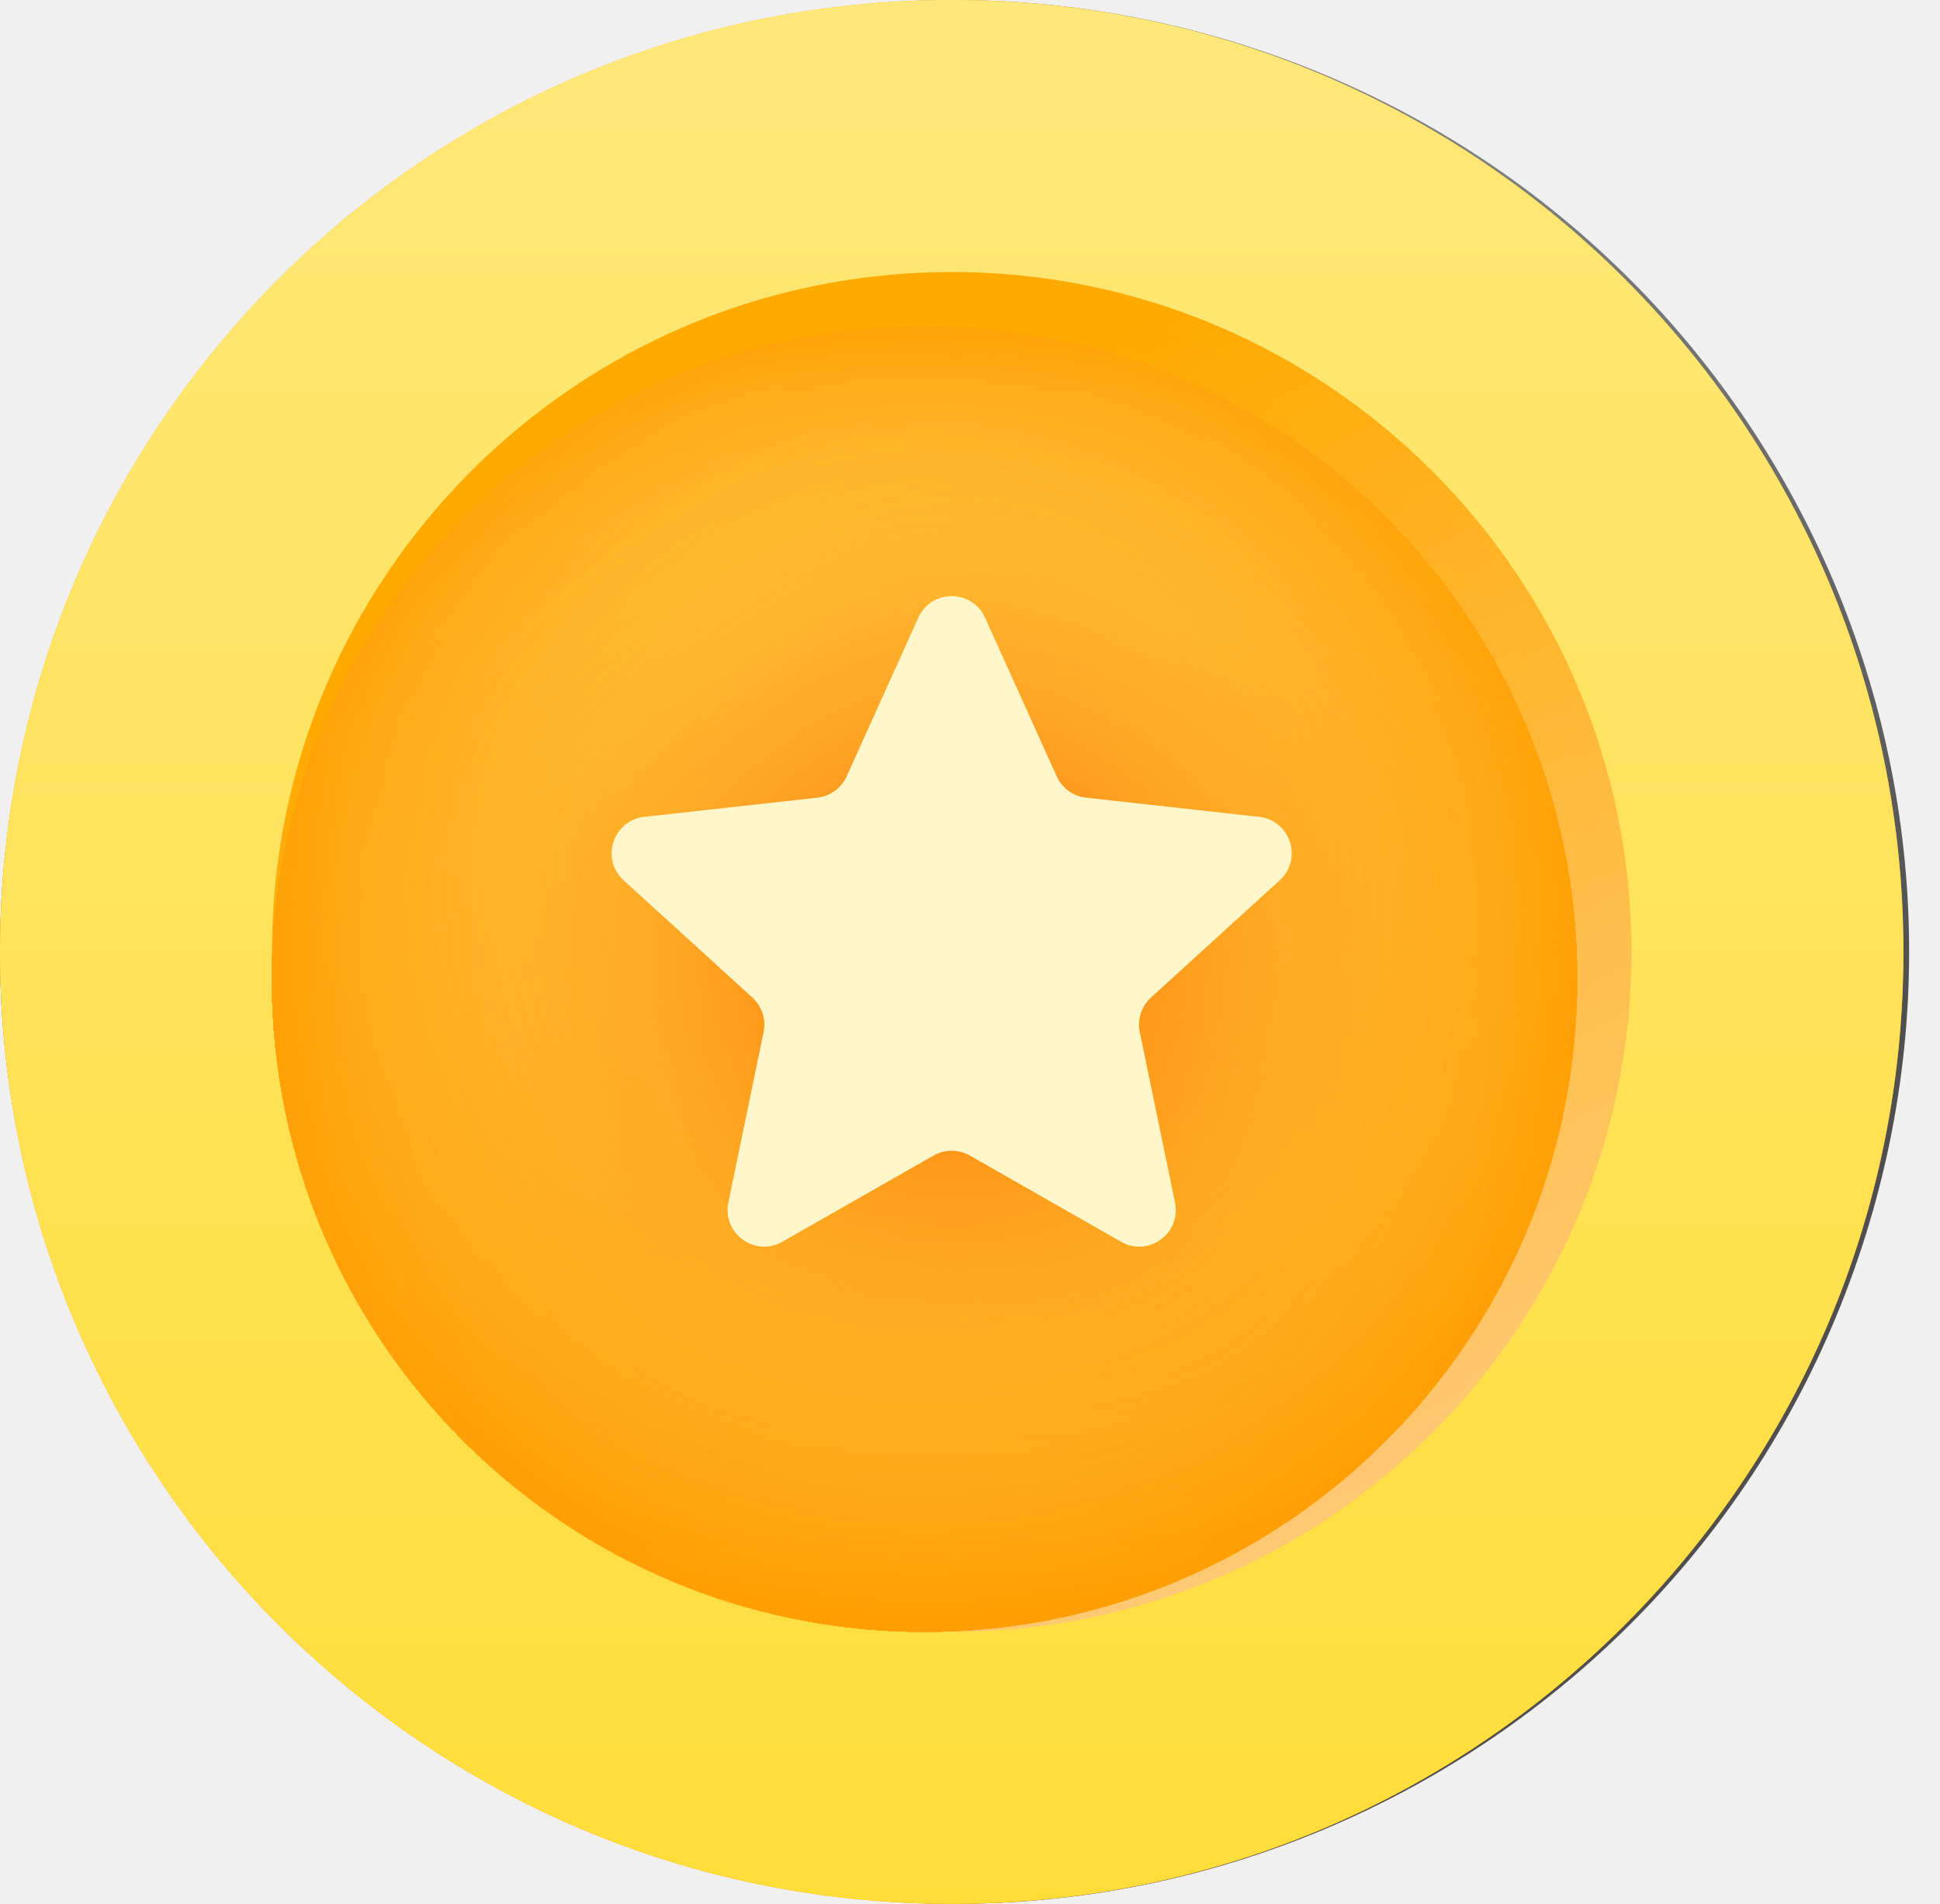
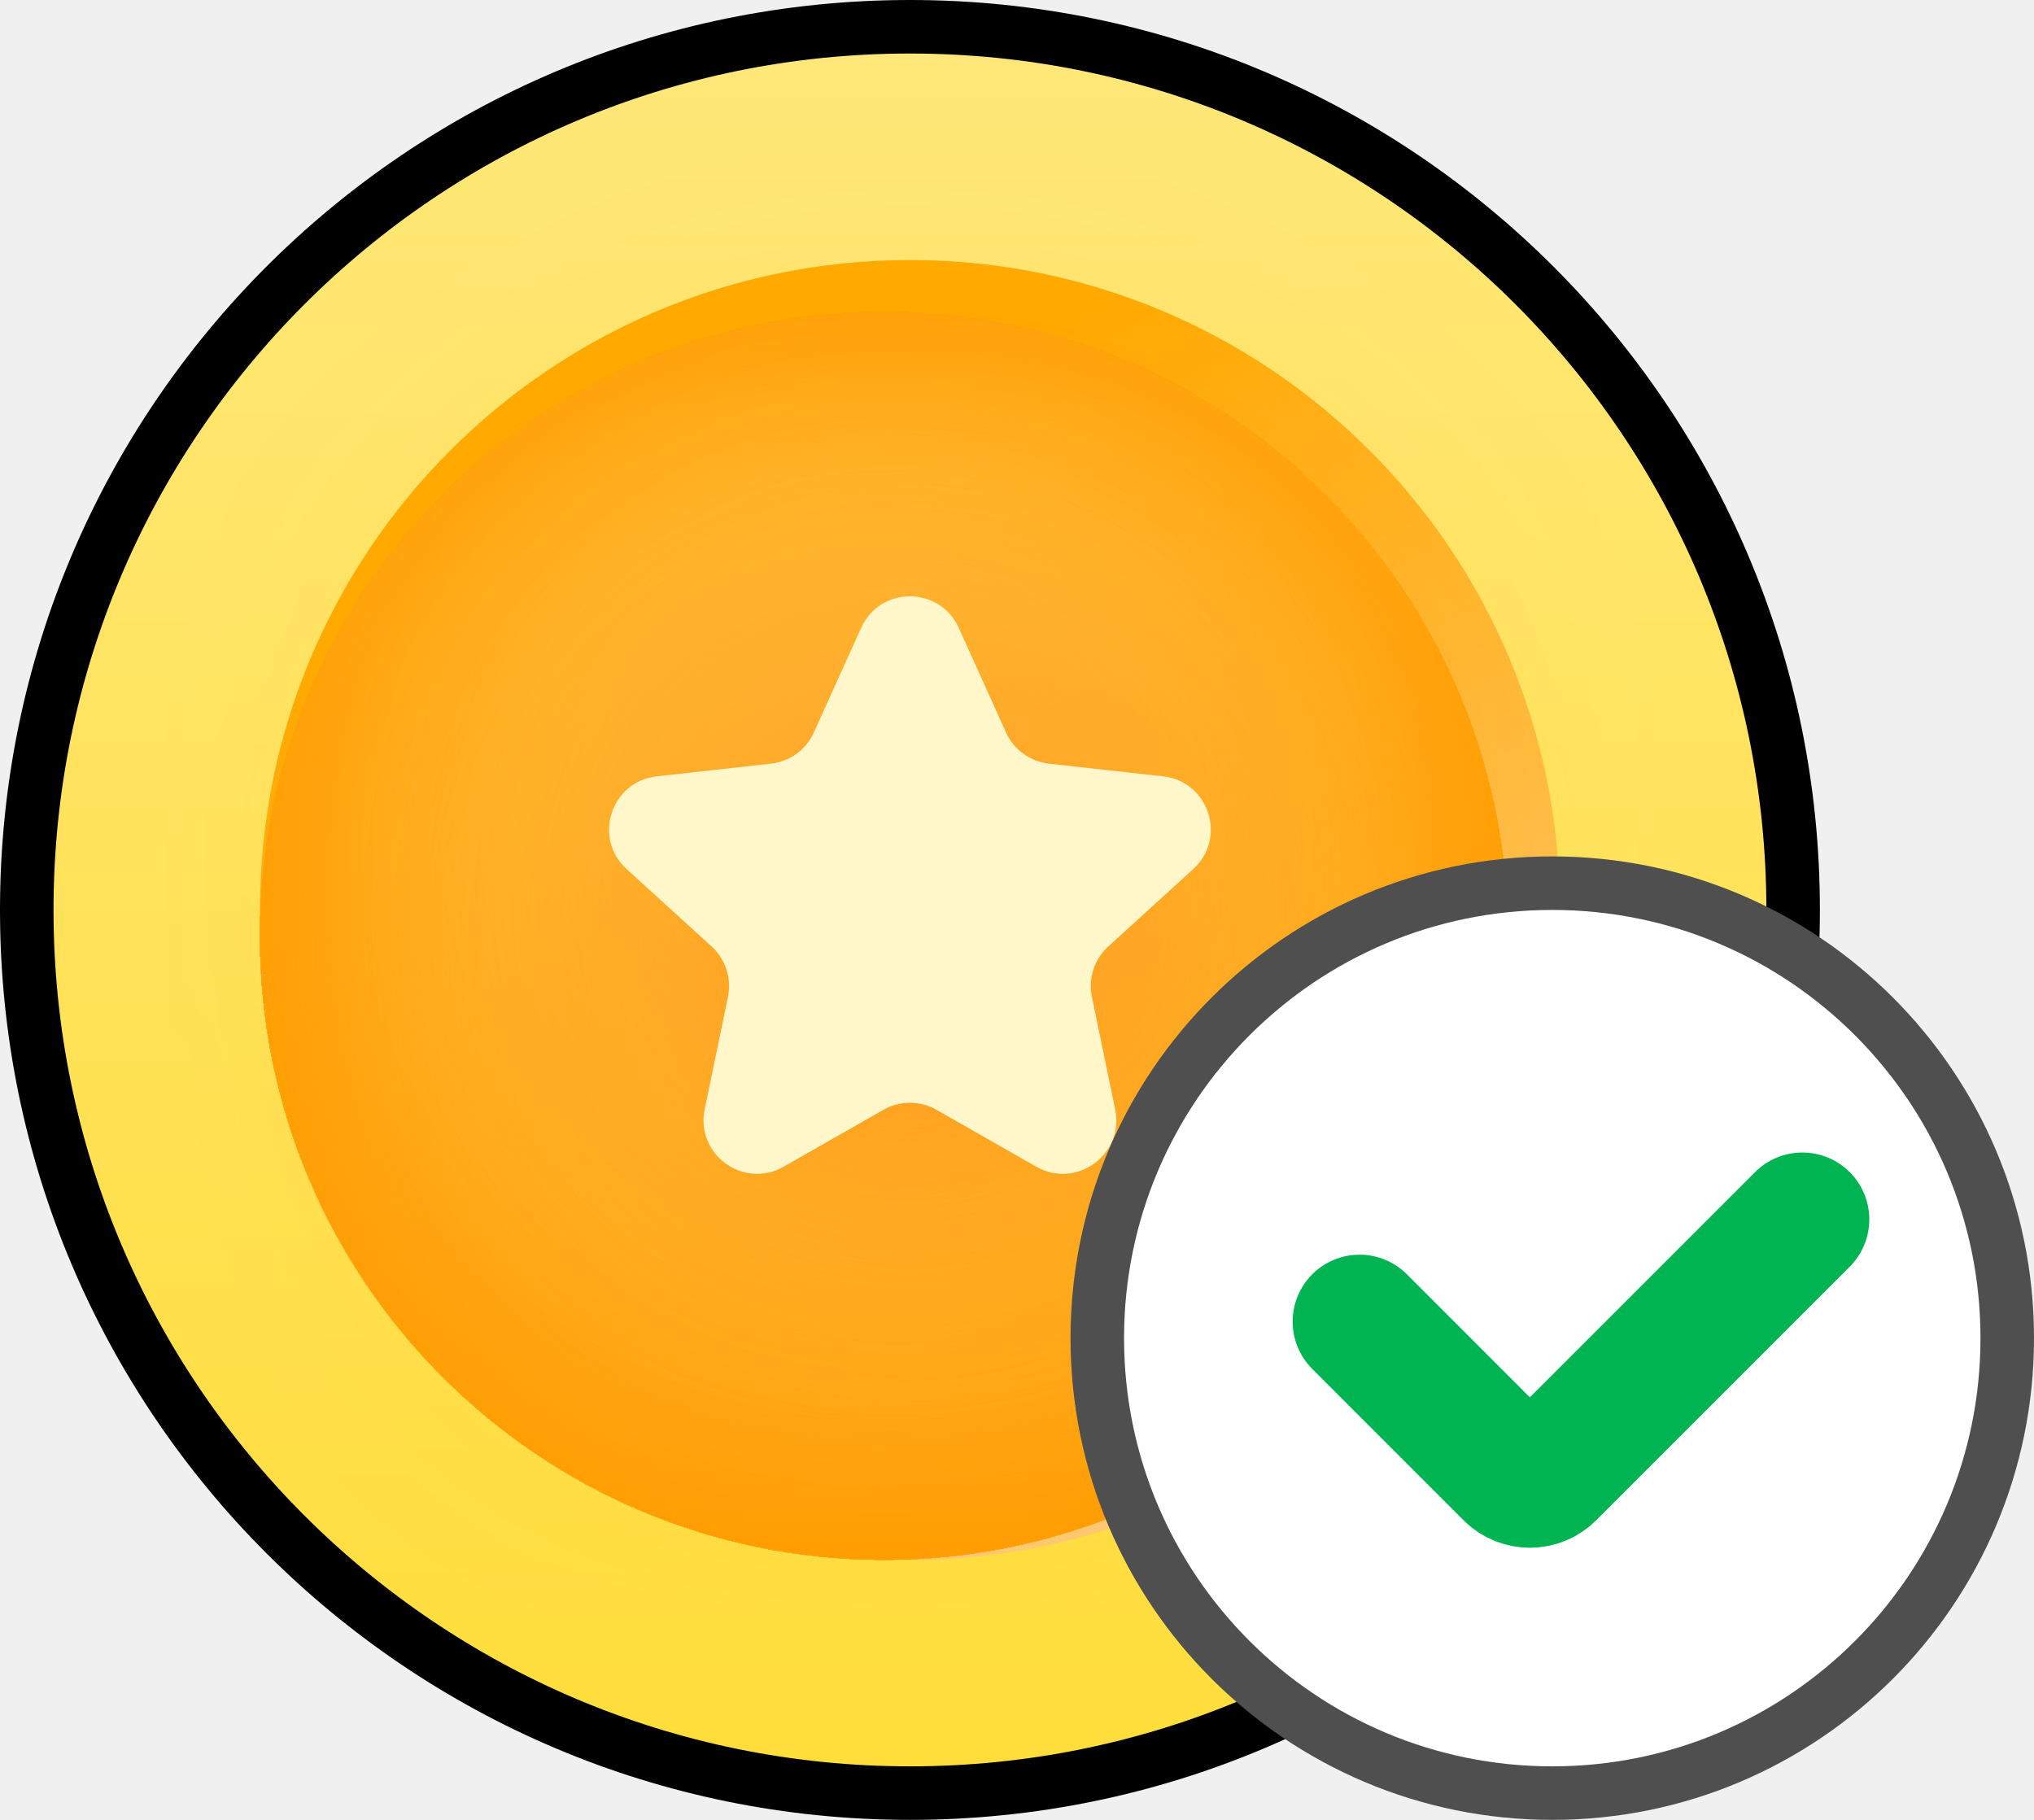
- <svg xmlns="http://www.w3.org/2000/svg" width="53" height="52" viewBox="0 0 53 52" fill="none">
-   <path d="M50.959 33.768C46.656 47.467 32.028 55.095 18.287 50.805C4.546 46.515 -3.105 31.932 1.198 18.232C5.501 4.533 20.128 -3.095 33.869 1.195C47.61 5.485 55.261 20.068 50.959 33.768Z" fill="url(#paint0_linear_5421_1365)" />
-   <path d="M45.903 32.19C42.474 43.106 30.819 49.184 19.871 45.765C8.922 42.347 2.826 30.727 6.254 19.812C9.683 8.896 21.338 2.818 32.286 6.236C43.235 9.654 49.331 21.274 45.903 32.19Z" fill="url(#paint1_linear_5421_1365)" />
-   <path d="M45.777 32.588C42.464 43.137 31.2 49.011 20.619 45.708C10.038 42.404 4.146 31.174 7.459 20.625C10.773 10.075 22.037 4.201 32.618 7.505C43.199 10.808 49.091 22.038 45.777 32.588Z" fill="url(#paint2_linear_5421_1365)" />
-   <path fill-rule="evenodd" clip-rule="evenodd" d="M19.058 16.087C19.214 15.924 19.433 15.832 19.661 15.832H36.554C36.916 15.832 37.104 16.254 36.856 16.511L33.099 20.417C32.943 20.58 32.724 20.672 32.496 20.672H15.603C15.241 20.672 15.053 20.251 15.301 19.993L19.058 16.087ZM19.057 30.608C19.214 30.445 19.432 30.353 19.661 30.353H36.554C36.916 30.353 37.104 30.775 36.856 31.032L33.099 34.938C32.943 35.101 32.724 35.193 32.496 35.193H15.603C15.24 35.193 15.053 34.772 15.301 34.514L19.057 30.608ZM19.661 27.931C19.432 27.931 19.214 27.838 19.057 27.676L15.301 23.77C15.053 23.512 15.24 23.09 15.603 23.09H32.496C32.724 23.09 32.943 23.183 33.099 23.345L36.856 27.251C37.104 27.509 36.916 27.931 36.554 27.931H19.661Z" fill="url(#paint3_linear_5421_1365)" />
-   <circle cx="26" cy="26" r="26" fill="url(#paint4_radial_5421_1365)" />
-   <circle cx="26" cy="26" r="26" fill="url(#paint5_linear_5421_1365)" />
-   <circle cx="26" cy="26.001" r="18.571" fill="url(#paint6_linear_5421_1365)" />
-   <g filter="url(#filter0_i_5421_1365)">
-     <circle cx="25.257" cy="26.741" r="17.829" fill="url(#paint7_radial_5421_1365)" />
+ <svg xmlns="http://www.w3.org/2000/svg" width="38" height="34" viewBox="0 0 38 34" fill="none">
+   <circle cx="17" cy="17" r="16.5" fill="url(#paint0_radial_5823_2478)" />
+   <circle cx="17" cy="17" r="16.5" fill="url(#paint1_linear_5823_2478)" />
+   <circle cx="17" cy="17" r="16.5" stroke="black" />
+   <circle cx="17" cy="17.001" r="12.143" fill="url(#paint2_linear_5823_2478)" />
+   <g filter="url(#filter0_i_5823_2478)">
+     <circle cx="16.514" cy="17.484" r="11.657" fill="url(#paint3_radial_5823_2478)" />
  </g>
-   <g filter="url(#filter1_f_5421_1365)">
-     <path d="M25.271 16.468C25.554 15.84 26.445 15.84 26.729 16.468L28.916 21.309C29.033 21.566 29.276 21.743 29.558 21.774L34.838 22.359C35.522 22.435 35.797 23.282 35.288 23.746L31.36 27.323C31.151 27.513 31.058 27.799 31.115 28.076L32.191 33.279C32.33 33.953 31.61 34.476 31.011 34.136L26.396 31.505C26.15 31.365 25.849 31.365 25.604 31.505L20.988 34.136C20.39 34.476 19.669 33.953 19.809 33.279L20.884 28.076C20.941 27.799 20.848 27.513 20.639 27.323L16.711 23.746C16.202 23.282 16.477 22.435 17.162 22.359L22.442 21.774C22.723 21.743 22.967 21.566 23.083 21.309L25.271 16.468Z" fill="#FF7300" />
+   <g filter="url(#filter1_f_5823_2478)">
+     <path d="M16.271 11.326C16.554 10.699 17.445 10.699 17.729 11.326L18.842 13.789C18.958 14.047 19.202 14.224 19.483 14.255L22.169 14.552C22.854 14.628 23.129 15.475 22.62 15.939L20.621 17.759C20.412 17.949 20.319 18.235 20.377 18.512L20.924 21.159C21.063 21.833 20.342 22.357 19.744 22.016L17.396 20.678C17.15 20.538 16.849 20.538 16.604 20.678L14.255 22.016C13.657 22.357 12.936 21.833 13.076 21.159L13.623 18.512C13.68 18.235 13.587 17.949 13.378 17.759L11.38 15.939C10.871 15.475 11.146 14.628 11.83 14.552L14.517 14.255C14.798 14.224 15.041 14.047 15.158 13.789L16.271 11.326Z" fill="#FF7300" />
  </g>
-   <path d="M25.088 16.871C25.443 16.087 26.557 16.087 26.911 16.871L28.869 21.205C29.015 21.527 29.32 21.748 29.671 21.787L34.398 22.311C35.253 22.405 35.597 23.464 34.961 24.044L31.444 27.246C31.183 27.484 31.067 27.842 31.138 28.188L32.101 32.845C32.276 33.688 31.375 34.343 30.627 33.916L26.495 31.561C26.188 31.386 25.811 31.386 25.505 31.561L21.373 33.916C20.625 34.343 19.724 33.688 19.898 32.845L20.861 28.188C20.933 27.842 20.816 27.484 20.555 27.246L17.038 24.044C16.402 23.464 16.746 22.405 17.602 22.311L22.329 21.787C22.68 21.748 22.984 21.527 23.13 21.205L25.088 16.871Z" fill="#FFF6C9" />
+   <path d="M16.089 11.729C16.443 10.945 17.557 10.945 17.911 11.729L18.795 13.685C18.941 14.007 19.245 14.228 19.596 14.267L21.73 14.504C22.585 14.598 22.929 15.658 22.293 16.237L20.706 17.682C20.444 17.92 20.328 18.278 20.4 18.624L20.834 20.726C21.009 21.569 20.108 22.223 19.36 21.797L17.495 20.734C17.188 20.559 16.812 20.559 16.505 20.734L14.64 21.797C13.892 22.223 12.991 21.569 13.165 20.726L13.6 18.624C13.672 18.278 13.555 17.92 13.294 17.682L11.707 16.237C11.071 15.658 11.415 14.598 12.27 14.504L14.403 14.267C14.755 14.228 15.059 14.007 15.205 13.685L16.089 11.729Z" fill="#FFF6C9" />
+   <circle cx="29" cy="25" r="8.5" fill="white" stroke="#4F4F4F" />
+   <path d="M25.4 24.691L28.228 27.52C28.424 27.715 28.74 27.715 28.935 27.52L33.673 22.782" stroke="#00B452" stroke-width="2.5" stroke-linecap="round" />
  <defs>
-     <filter id="filter0_i_5421_1365" x="7.429" y="8.912" width="35.657" height="35.657" filterUnits="userSpaceOnUse" color-interpolation-filters="sRGB">
+     <filter id="filter0_i_5823_2478" x="4.857" y="5.827" width="23.314" height="23.314" filterUnits="userSpaceOnUse" color-interpolation-filters="sRGB">
      <feFlood flood-opacity="0" result="BackgroundImageFix" />
      <feBlend mode="normal" in="SourceGraphic" in2="BackgroundImageFix" result="shape" />
      <feColorMatrix in="SourceAlpha" type="matrix" values="0 0 0 0 0 0 0 0 0 0 0 0 0 0 0 0 0 0 127 0" result="hardAlpha" />
      <feOffset />
      <feGaussianBlur stdDeviation="2" />
      <feComposite in2="hardAlpha" operator="arithmetic" k2="-1" k3="1" />
      <feColorMatrix type="matrix" values="0 0 0 0 0.999 0 0 0 0 0.616 0 0 0 0 0 0 0 0 1 0" />
-       <feBlend mode="normal" in2="shape" result="effect1_innerShadow_5421_1365" />
+       <feBlend mode="normal" in2="shape" result="effect1_innerShadow_5823_2478" />
    </filter>
-     <filter id="filter1_f_5421_1365" x="8.449" y="7.997" width="35.102" height="34.245" filterUnits="userSpaceOnUse" color-interpolation-filters="sRGB">
+     <filter id="filter1_f_5823_2478" x="3.117" y="2.855" width="27.765" height="27.268" filterUnits="userSpaceOnUse" color-interpolation-filters="sRGB">
      <feFlood flood-opacity="0" result="BackgroundImageFix" />
      <feBlend mode="normal" in="SourceGraphic" in2="BackgroundImageFix" result="shape" />
-       <feGaussianBlur stdDeviation="4" result="effect1_foregroundBlur_5421_1365" />
+       <feGaussianBlur stdDeviation="4" result="effect1_foregroundBlur_5823_2478" />
    </filter>
-     <linearGradient id="paint0_linear_5421_1365" x1="13.306" y1="2.302" x2="20.608" y2="52.932" gradientUnits="userSpaceOnUse">
-       <stop stop-color="#878C8B" />
-       <stop offset="0.594" stop-color="#4F4F4F" />
-       <stop offset="1" stop-color="#4F4F4F" />
-     </linearGradient>
-     <linearGradient id="paint1_linear_5421_1365" x1="16.248" y1="7.264" x2="21.773" y2="47.388" gradientUnits="userSpaceOnUse">
-       <stop stop-color="#333333" />
-       <stop offset="1" stop-color="#92A2AA" />
-     </linearGradient>
-     <linearGradient id="paint2_linear_5421_1365" x1="16.783" y1="8.357" x2="22.406" y2="47.345" gradientUnits="userSpaceOnUse">
-       <stop stop-color="#5C5C5C" />
-       <stop offset="0.594" stop-color="#000606" />
-       <stop offset="1" stop-color="#023B47" />
-     </linearGradient>
-     <linearGradient id="paint3_linear_5421_1365" x1="35.873" y1="15.832" x2="15.188" y2="33.092" gradientUnits="userSpaceOnUse">
-       <stop stop-color="#2CFFA9" />
-       <stop offset="1" stop-color="#B92CFF" />
-     </linearGradient>
-     <radialGradient id="paint4_radial_5421_1365" cx="0" cy="0" r="1" gradientUnits="userSpaceOnUse" gradientTransform="translate(16.7143 11.6071) rotate(79.1216) scale(47.0155)">
+     <radialGradient id="paint0_radial_5823_2478" cx="0" cy="0" r="1" gradientUnits="userSpaceOnUse" gradientTransform="translate(10.9286 7.58928) rotate(79.1216) scale(30.7409)">
      <stop stop-color="#FFC400" />
      <stop offset="1" stop-color="#FF9900" />
    </radialGradient>
-     <linearGradient id="paint5_linear_5421_1365" x1="26" y1="0" x2="26" y2="52" gradientUnits="userSpaceOnUse">
+     <linearGradient id="paint1_linear_5823_2478" x1="17" y1="0" x2="17" y2="34" gradientUnits="userSpaceOnUse">
      <stop stop-color="#FFE87B" />
      <stop offset="1" stop-color="#FFDD39" />
    </linearGradient>
-     <linearGradient id="paint6_linear_5421_1365" x1="30.829" y1="8.915" x2="46.8" y2="41.601" gradientUnits="userSpaceOnUse">
+     <linearGradient id="paint2_linear_5823_2478" x1="20.157" y1="5.829" x2="30.6" y2="27.201" gradientUnits="userSpaceOnUse">
      <stop stop-color="#FFAA01" />
      <stop offset="1" stop-color="#FFCE84" />
    </linearGradient>
-     <radialGradient id="paint7_radial_5421_1365" cx="0" cy="0" r="1" gradientUnits="userSpaceOnUse" gradientTransform="translate(25.2574 23.7693) rotate(92.7263) scale(23.4265)">
+     <radialGradient id="paint3_radial_5823_2478" cx="0" cy="0" r="1" gradientUnits="userSpaceOnUse" gradientTransform="translate(16.5143 15.5416) rotate(92.7263) scale(15.3173)">
      <stop stop-color="#FFD753" />
      <stop offset="1" stop-color="#FF9900" />
    </radialGradient>
  </defs>
</svg>
